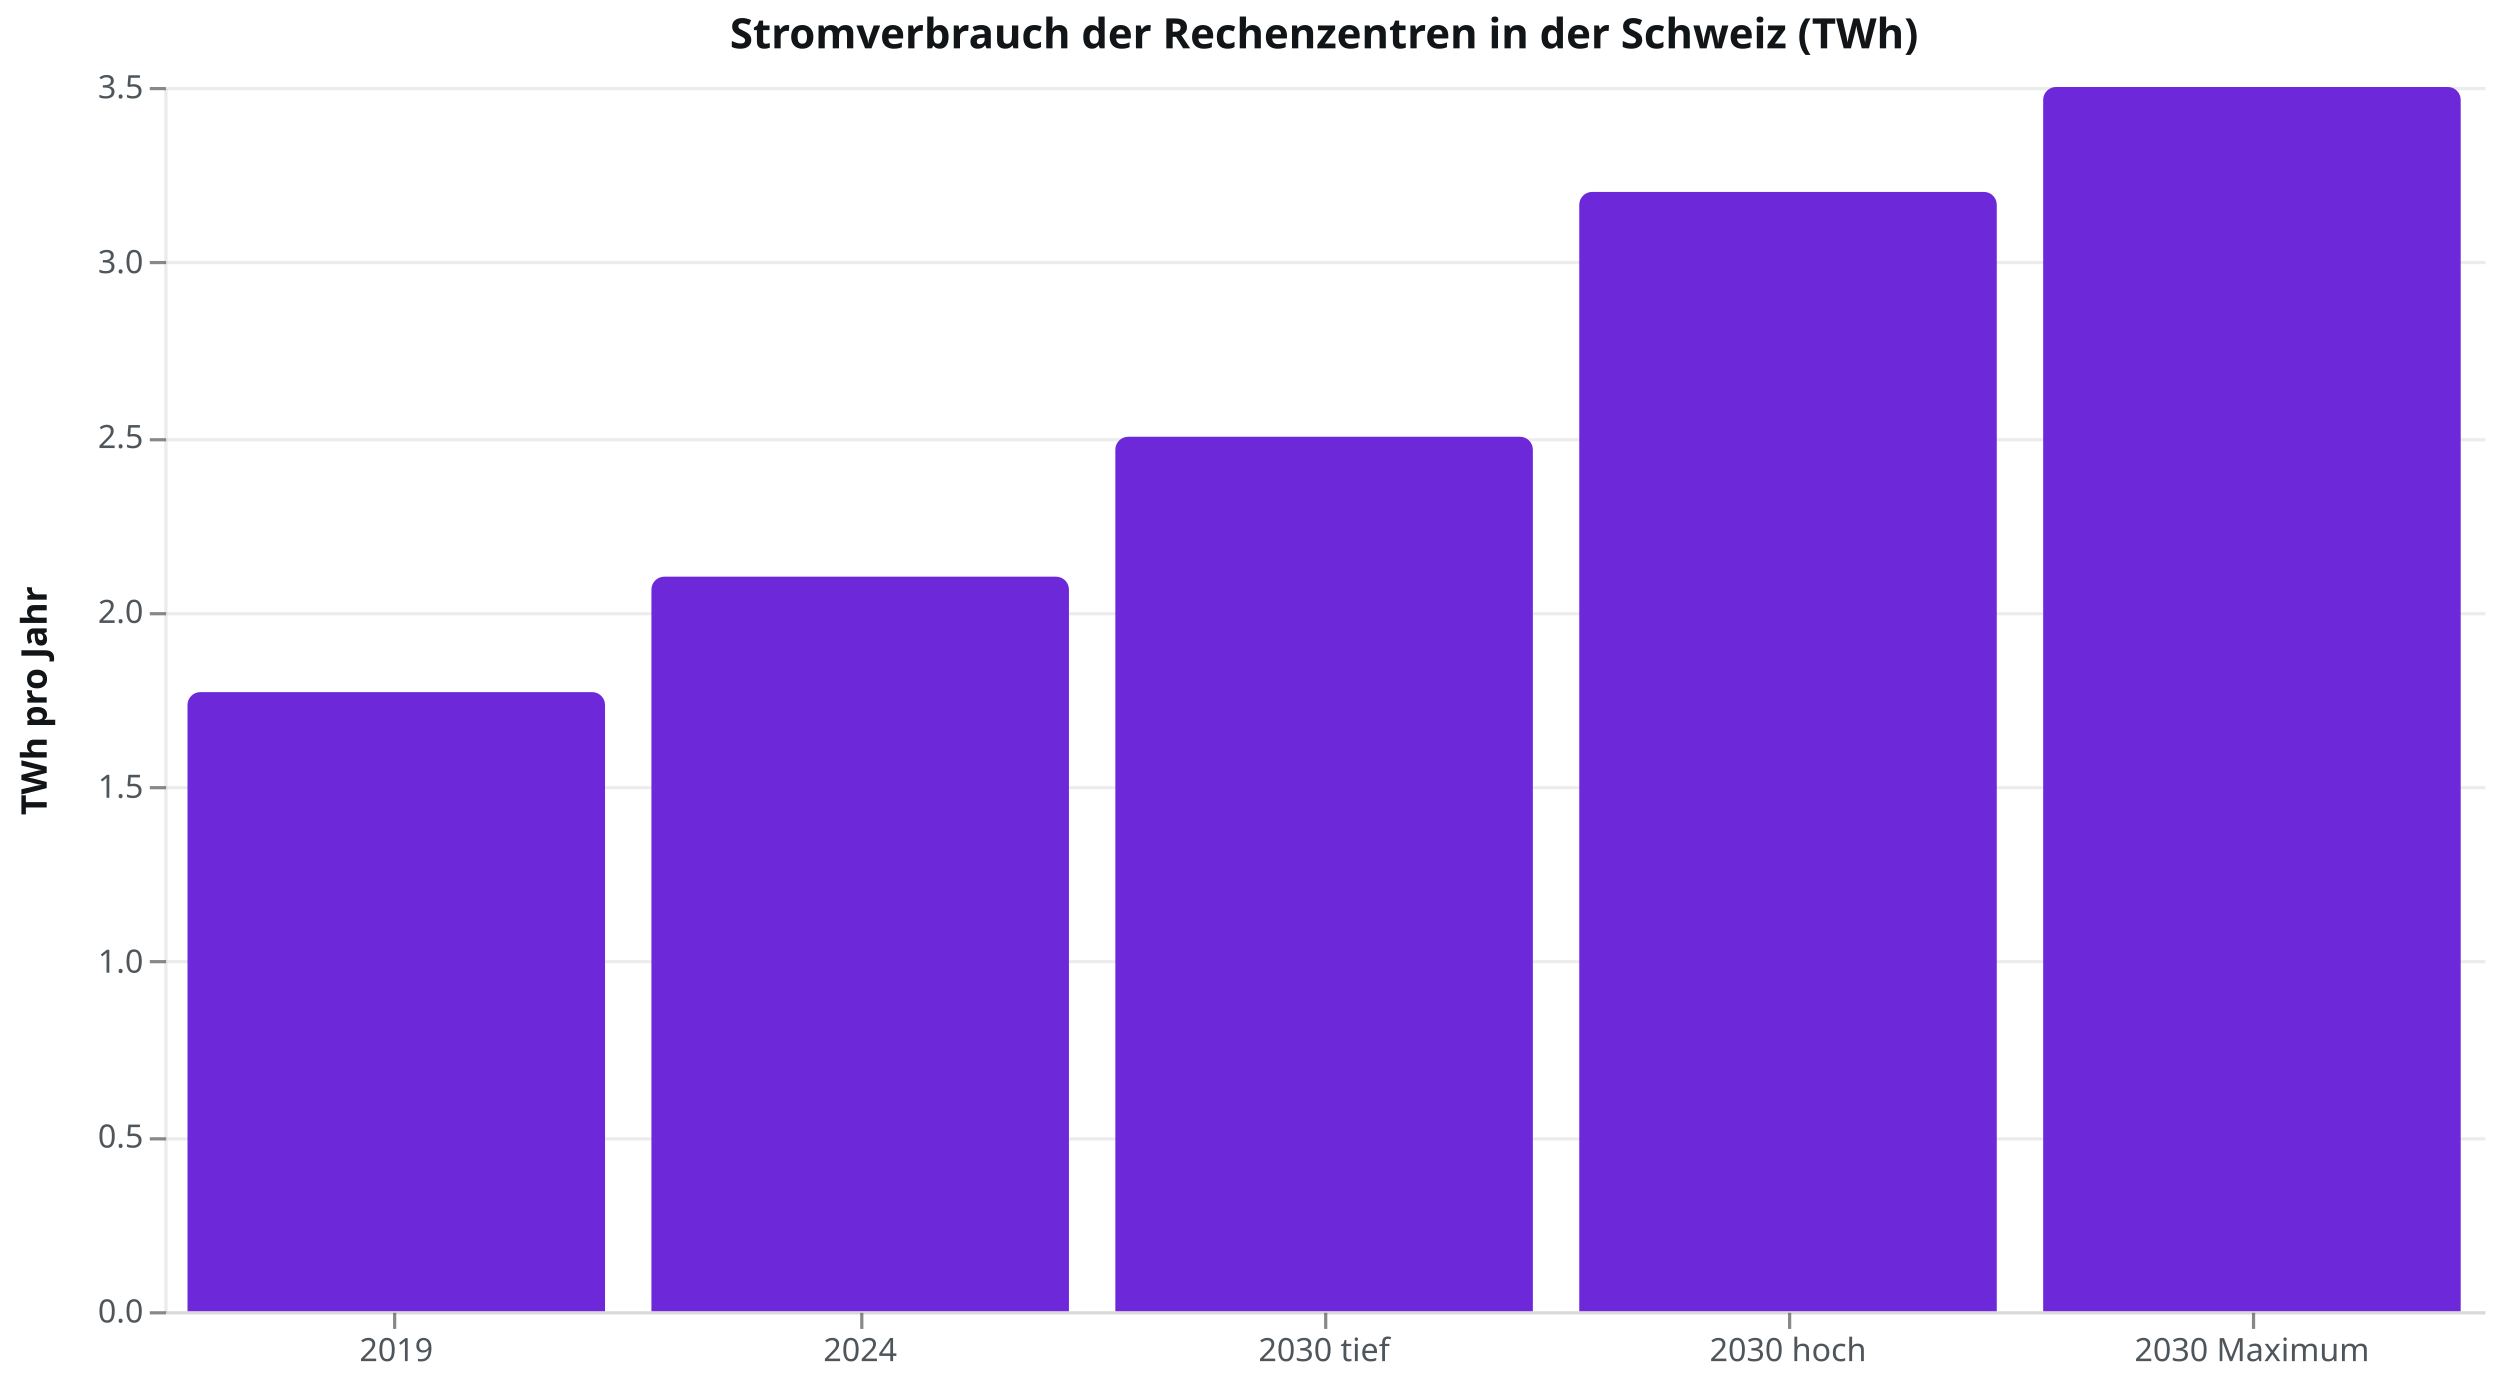
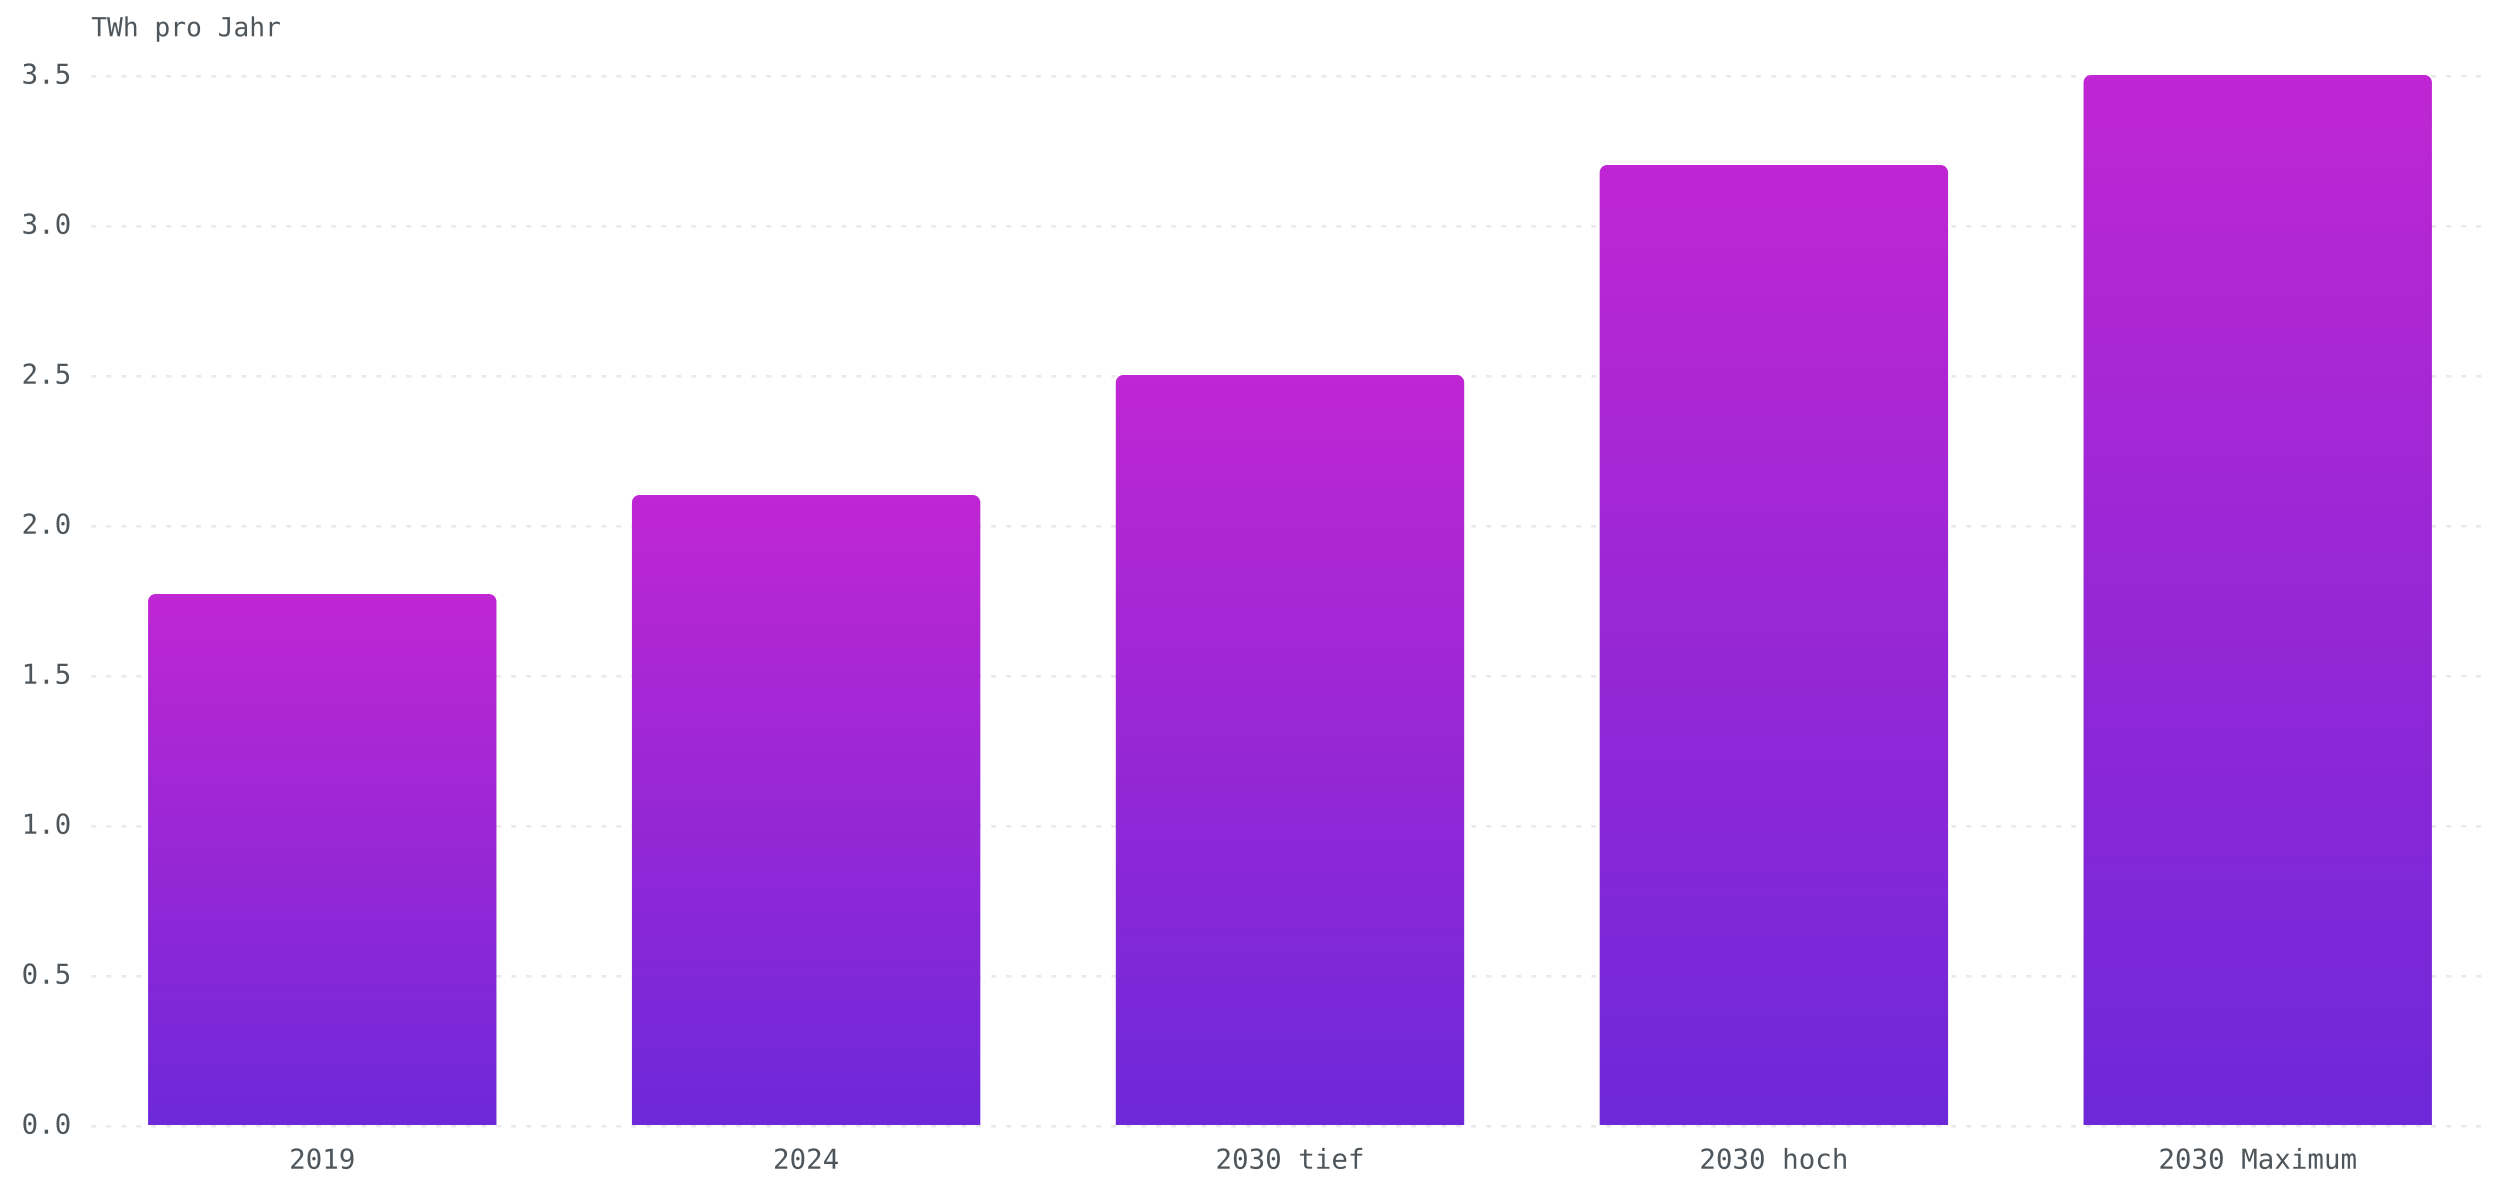
- <svg xmlns="http://www.w3.org/2000/svg" version="1.1" class="marks" width="776" height="429" viewBox="0 0 776 429">
-   <g fill="none" stroke-miterlimit="10" transform="translate(51,27)">
+ <svg xmlns="http://www.w3.org/2000/svg" version="1.1" class="marks" width="1000" height="471" viewBox="0 0 1000 471">
+   <g fill="none" stroke-miterlimit="10" transform="translate(36,30)">
    <g class="mark-group role-frame root" role="graphics-object" aria-roledescription="group mark container">
      <g transform="translate(0,0)">
-         <path class="background" aria-hidden="true" d="M0.5,0.5h720v380h-720Z" />
+         <path class="background" aria-hidden="true" d="M0,0h960v420h-960Z" />
        <g>
          <g class="mark-group role-axis" aria-hidden="true">
            <g transform="translate(0.5,0.5)">
              <path class="background" aria-hidden="true" d="M0,0h0v0h0Z" pointer-events="none" />
              <g>
                <g class="mark-rule role-axis-grid" pointer-events="none">
-                   <line transform="translate(0,380)" x2="720" y2="0" stroke="rgba(18,21,23,0.08)" stroke-width="1" opacity="1" />
-                   <line transform="translate(0,326)" x2="720" y2="0" stroke="rgba(18,21,23,0.08)" stroke-width="1" opacity="1" />
-                   <line transform="translate(0,271)" x2="720" y2="0" stroke="rgba(18,21,23,0.08)" stroke-width="1" opacity="1" />
-                   <line transform="translate(0,217)" x2="720" y2="0" stroke="rgba(18,21,23,0.08)" stroke-width="1" opacity="1" />
-                   <line transform="translate(0,163)" x2="720" y2="0" stroke="rgba(18,21,23,0.08)" stroke-width="1" opacity="1" />
-                   <line transform="translate(0,109)" x2="720" y2="0" stroke="rgba(18,21,23,0.08)" stroke-width="1" opacity="1" />
-                   <line transform="translate(0,54)" x2="720" y2="0" stroke="rgba(18,21,23,0.08)" stroke-width="1" opacity="1" />
-                   <line transform="translate(0,0)" x2="720" y2="0" stroke="rgba(18,21,23,0.08)" stroke-width="1" opacity="1" />
+                   <line transform="translate(0,420)" x2="960" y2="0" stroke="rgba(18,21,23,0.09)" stroke-width="1" stroke-dasharray="2,4" opacity="1" />
+                   <line transform="translate(0,360)" x2="960" y2="0" stroke="rgba(18,21,23,0.09)" stroke-width="1" stroke-dasharray="2,4" opacity="1" />
+                   <line transform="translate(0,300)" x2="960" y2="0" stroke="rgba(18,21,23,0.09)" stroke-width="1" stroke-dasharray="2,4" opacity="1" />
+                   <line transform="translate(0,240)" x2="960" y2="0" stroke="rgba(18,21,23,0.09)" stroke-width="1" stroke-dasharray="2,4" opacity="1" />
+                   <line transform="translate(0,180)" x2="960" y2="0" stroke="rgba(18,21,23,0.09)" stroke-width="1" stroke-dasharray="2,4" opacity="1" />
+                   <line transform="translate(0,120)" x2="960" y2="0" stroke="rgba(18,21,23,0.09)" stroke-width="1" stroke-dasharray="2,4" opacity="1" />
+                   <line transform="translate(0,60)" x2="960" y2="0" stroke="rgba(18,21,23,0.09)" stroke-width="1" stroke-dasharray="2,4" opacity="1" />
+                   <line transform="translate(0,0)" x2="960" y2="0" stroke="rgba(18,21,23,0.09)" stroke-width="1" stroke-dasharray="2,4" opacity="1" />
                </g>
              </g>
              <path class="foreground" aria-hidden="true" d="" pointer-events="none" display="none" />
            </g>
          </g>
          <g class="mark-group role-axis" role="graphics-symbol" aria-roledescription="axis" aria-label="X-axis for a discrete scale with 5 values: 2019, 2024, 2030 tief, 2030 hoch, 2030 Maximum">
-             <g transform="translate(0.5,380.5)">
+             <g transform="translate(0.5,420.5)">
              <path class="background" aria-hidden="true" d="M0,0h0v0h0Z" pointer-events="none" />
              <g>
-                 <g class="mark-rule role-axis-tick" pointer-events="none">
-                   <line transform="translate(71,0)" x2="0" y2="5" stroke="#888" stroke-width="1" opacity="1" />
-                   <line transform="translate(216,0)" x2="0" y2="5" stroke="#888" stroke-width="1" opacity="1" />
-                   <line transform="translate(360,0)" x2="0" y2="5" stroke="#888" stroke-width="1" opacity="1" />
-                   <line transform="translate(504,0)" x2="0" y2="5" stroke="#888" stroke-width="1" opacity="1" />
-                   <line transform="translate(648,0)" x2="0" y2="5" stroke="#888" stroke-width="1" opacity="1" />
-                 </g>
                <g class="mark-text role-axis-label" pointer-events="none">
-                   <text text-anchor="middle" transform="translate(71.5,15)" font-family="Switzer, system-ui, sans-serif" font-size="10px" fill="#4f565b" opacity="1">2019</text>
-                   <text text-anchor="middle" transform="translate(215.5,15)" font-family="Switzer, system-ui, sans-serif" font-size="10px" fill="#4f565b" opacity="1">2024</text>
-                   <text text-anchor="middle" transform="translate(359.5,15)" font-family="Switzer, system-ui, sans-serif" font-size="10px" fill="#4f565b" opacity="1">2030 tief</text>
-                   <text text-anchor="middle" transform="translate(503.5,15)" font-family="Switzer, system-ui, sans-serif" font-size="10px" fill="#4f565b" opacity="1">2030 hoch</text>
-                   <text text-anchor="middle" transform="translate(647.5,15)" font-family="Switzer, system-ui, sans-serif" font-size="10px" fill="#4f565b" opacity="1">2030 Maximum</text>
-                 </g>
-                 <g class="mark-rule role-axis-domain" pointer-events="none">
-                   <line transform="translate(0,0)" x2="720" y2="0" stroke="rgba(0,0,0,0.08)" stroke-width="1" opacity="1" />
+                   <text text-anchor="middle" transform="translate(92.40323,17)" font-family="ui-monospace, &quot;SF Mono&quot;, &quot;JetBrains Mono&quot;, Menlo, Consolas, monospace" font-size="11px" fill="#4f565b" opacity="1">2019</text>
+                   <text text-anchor="middle" transform="translate(285.9516,17)" font-family="ui-monospace, &quot;SF Mono&quot;, &quot;JetBrains Mono&quot;, Menlo, Consolas, monospace" font-size="11px" fill="#4f565b" opacity="1">2024</text>
+                   <text text-anchor="middle" transform="translate(479.5,17)" font-family="ui-monospace, &quot;SF Mono&quot;, &quot;JetBrains Mono&quot;, Menlo, Consolas, monospace" font-size="11px" fill="#4f565b" opacity="1">2030 tief</text>
+                   <text text-anchor="middle" transform="translate(673.0484,17)" font-family="ui-monospace, &quot;SF Mono&quot;, &quot;JetBrains Mono&quot;, Menlo, Consolas, monospace" font-size="11px" fill="#4f565b" opacity="1">2030 hoch</text>
+                   <text text-anchor="middle" transform="translate(866.5968,17)" font-family="ui-monospace, &quot;SF Mono&quot;, &quot;JetBrains Mono&quot;, Menlo, Consolas, monospace" font-size="11px" fill="#4f565b" opacity="1">2030 Maximum</text>
                </g>
              </g>
              <path class="foreground" aria-hidden="true" d="" pointer-events="none" display="none" />
            </g>
          </g>
          <g class="mark-group role-axis" role="graphics-symbol" aria-roledescription="axis" aria-label="Y-axis titled 'TWh pro Jahr' for a linear scale with values from 0.0 to 3.5">
            <g transform="translate(0.5,0.5)">
              <path class="background" aria-hidden="true" d="M0,0h0v0h0Z" pointer-events="none" />
              <g>
-                 <g class="mark-rule role-axis-tick" pointer-events="none">
-                   <line transform="translate(0,380)" x2="-5" y2="0" stroke="#888" stroke-width="1" opacity="1" />
-                   <line transform="translate(0,326)" x2="-5" y2="0" stroke="#888" stroke-width="1" opacity="1" />
-                   <line transform="translate(0,271)" x2="-5" y2="0" stroke="#888" stroke-width="1" opacity="1" />
-                   <line transform="translate(0,217)" x2="-5" y2="0" stroke="#888" stroke-width="1" opacity="1" />
-                   <line transform="translate(0,163)" x2="-5" y2="0" stroke="#888" stroke-width="1" opacity="1" />
-                   <line transform="translate(0,109)" x2="-5" y2="0" stroke="#888" stroke-width="1" opacity="1" />
-                   <line transform="translate(0,54)" x2="-5" y2="0" stroke="#888" stroke-width="1" opacity="1" />
-                   <line transform="translate(0,0)" x2="-5" y2="0" stroke="#888" stroke-width="1" opacity="1" />
-                 </g>
                <g class="mark-text role-axis-label" pointer-events="none">
-                   <text text-anchor="end" transform="translate(-7,383)" font-family="Switzer, system-ui, sans-serif" font-size="10px" fill="#4f565b" opacity="1">0.0</text>
-                   <text text-anchor="end" transform="translate(-7,328.7143)" font-family="Switzer, system-ui, sans-serif" font-size="10px" fill="#4f565b" opacity="1">0.5</text>
-                   <text text-anchor="end" transform="translate(-7,274.4286)" font-family="Switzer, system-ui, sans-serif" font-size="10px" fill="#4f565b" opacity="1">1.0</text>
-                   <text text-anchor="end" transform="translate(-7,220.1429)" font-family="Switzer, system-ui, sans-serif" font-size="10px" fill="#4f565b" opacity="1">1.5</text>
-                   <text text-anchor="end" transform="translate(-7,165.8571)" font-family="Switzer, system-ui, sans-serif" font-size="10px" fill="#4f565b" opacity="1">2.0</text>
-                   <text text-anchor="end" transform="translate(-7,111.5714)" font-family="Switzer, system-ui, sans-serif" font-size="10px" fill="#4f565b" opacity="1">2.5</text>
-                   <text text-anchor="end" transform="translate(-7,57.28571)" font-family="Switzer, system-ui, sans-serif" font-size="10px" fill="#4f565b" opacity="1">3.0</text>
-                   <text text-anchor="end" transform="translate(-7,3)" font-family="Switzer, system-ui, sans-serif" font-size="10px" fill="#4f565b" opacity="1">3.5</text>
-                 </g>
-                 <g class="mark-rule role-axis-domain" pointer-events="none">
-                   <line transform="translate(0,380)" x2="0" y2="-380" stroke="rgba(0,0,0,0.08)" stroke-width="1" opacity="1" />
+                   <text text-anchor="end" transform="translate(-8,423)" font-family="ui-monospace, &quot;SF Mono&quot;, &quot;JetBrains Mono&quot;, Menlo, Consolas, monospace" font-size="11px" fill="#4f565b" opacity="1">0.0</text>
+                   <text text-anchor="end" transform="translate(-8,363)" font-family="ui-monospace, &quot;SF Mono&quot;, &quot;JetBrains Mono&quot;, Menlo, Consolas, monospace" font-size="11px" fill="#4f565b" opacity="1">0.5</text>
+                   <text text-anchor="end" transform="translate(-8,303)" font-family="ui-monospace, &quot;SF Mono&quot;, &quot;JetBrains Mono&quot;, Menlo, Consolas, monospace" font-size="11px" fill="#4f565b" opacity="1">1.0</text>
+                   <text text-anchor="end" transform="translate(-8,243)" font-family="ui-monospace, &quot;SF Mono&quot;, &quot;JetBrains Mono&quot;, Menlo, Consolas, monospace" font-size="11px" fill="#4f565b" opacity="1">1.5</text>
+                   <text text-anchor="end" transform="translate(-8,183)" font-family="ui-monospace, &quot;SF Mono&quot;, &quot;JetBrains Mono&quot;, Menlo, Consolas, monospace" font-size="11px" fill="#4f565b" opacity="1">2.0</text>
+                   <text text-anchor="end" transform="translate(-8,123)" font-family="ui-monospace, &quot;SF Mono&quot;, &quot;JetBrains Mono&quot;, Menlo, Consolas, monospace" font-size="11px" fill="#4f565b" opacity="1">2.5</text>
+                   <text text-anchor="end" transform="translate(-8,63)" font-family="ui-monospace, &quot;SF Mono&quot;, &quot;JetBrains Mono&quot;, Menlo, Consolas, monospace" font-size="11px" fill="#4f565b" opacity="1">3.0</text>
+                   <text text-anchor="end" transform="translate(-8,3)" font-family="ui-monospace, &quot;SF Mono&quot;, &quot;JetBrains Mono&quot;, Menlo, Consolas, monospace" font-size="11px" fill="#4f565b" opacity="1">3.5</text>
                </g>
                <g class="mark-text role-axis-title" pointer-events="none">
-                   <text text-anchor="middle" transform="translate(-35,190) rotate(-90) translate(0,-2)" font-family="Switzer, system-ui, sans-serif" font-size="11px" font-weight="bold" fill="#121517" opacity="1">TWh pro Jahr</text>
+                   <text text-anchor="start" transform="translate(0,-16)" font-family="ui-monospace, &quot;SF Mono&quot;, &quot;JetBrains Mono&quot;, Menlo, Consolas, monospace" font-size="10.5px" font-weight="400" fill="#4f565b" opacity="1">TWh pro Jahr</text>
                </g>
              </g>
              <path class="foreground" aria-hidden="true" d="" pointer-events="none" display="none" />
            </g>
          </g>
          <g class="mark-group role-scope" role="graphics-object" aria-roledescription="group mark container">
-             <g transform="translate(7.2,187.8286)">
-               <path class="background" aria-hidden="true" d="M4,0L125.6,0C127.808,0,129.6,1.792,129.6,4L129.6,192.171C129.6,192.171,129.6,192.171,129.6,192.171L0,192.171C0,192.171,0,192.171,0,192.171L0,4C0,1.792,1.792,0,4,0Z" />
-               <g clip-path="url(#clip219)">
+             <g transform="translate(23.22581,207.6)">
+               <path class="background" aria-hidden="true" d="M3,0L136.355,0C138.011,0,139.355,1.344,139.355,3L139.355,212.4C139.355,212.4,139.355,212.4,139.355,212.4L0,212.4C0,212.4,0,212.4,0,212.4L0,3C0,1.344,1.344,0,3,0Z" />
+               <g clip-path="url(#clip445)">
                <g class="mark-group role-scope" role="graphics-object" aria-roledescription="group mark container">
-                   <g transform="translate(0,-187.8286)">
-                     <path class="background" aria-hidden="true" d="M0,0h129.6v0h-129.6Z" />
+                   <g transform="translate(0,-207.6)">
+                     <path class="background" aria-hidden="true" d="M0,0h139.355v0h-139.355Z" />
                    <g>
                      <g class="mark-rect role-mark marks" role="graphics-object" aria-roledescription="rect mark container">
-                         <path aria-label="Jahr: 2019; TWh pro Jahr: 1.77; Art: Messung (Systemgrenze 2026); TWh: 1.77" role="graphics-symbol" aria-roledescription="bar" d="M0,187.829h129.6v192.171h-129.6Z" fill="#6d28d9" />
+                         <path aria-label="Jahr: 2019; TWh pro Jahr: 1.77; Art: Messung (Systemgrenze 2026); TWh: 1.77" role="graphics-symbol" aria-roledescription="bar" d="M0,207.6h139.355v212.4h-139.355Z" fill="url(#gradient_164)" />
                      </g>
                    </g>
                    <path class="foreground" aria-hidden="true" d="" display="none" />
                  </g>
                </g>
              </g>
              <path class="foreground" aria-hidden="true" d="" display="none" />
            </g>
-             <g transform="translate(151.2,152)">
-               <path class="background" aria-hidden="true" d="M4,0L125.6,0C127.808,0,129.6,1.792,129.6,4L129.6,228C129.6,228,129.6,228,129.6,228L0,228C0,228,0,228,0,228L0,4C0,1.792,1.792,0,4,0Z" />
-               <g clip-path="url(#clip220)">
+             <g transform="translate(216.7742,168)">
+               <path class="background" aria-hidden="true" d="M3,0L136.355,0C138.011,0,139.355,1.344,139.355,3L139.355,252C139.355,252,139.355,252,139.355,252L0,252C0,252,0,252,0,252L0,3C0,1.344,1.344,0,3,0Z" />
+               <g clip-path="url(#clip446)">
                <g class="mark-group role-scope" role="graphics-object" aria-roledescription="group mark container">
-                   <g transform="translate(0,-152)">
-                     <path class="background" aria-hidden="true" d="M0,0h129.6v0h-129.6Z" />
+                   <g transform="translate(0,-168)">
+                     <path class="background" aria-hidden="true" d="M0,0h139.355v0h-139.355Z" />
                    <g>
                      <g class="mark-rect role-mark marks" role="graphics-object" aria-roledescription="rect mark container">
-                         <path aria-label="Jahr: 2024; TWh pro Jahr: 2.1; Art: Messung; TWh: 2.1" role="graphics-symbol" aria-roledescription="bar" d="M0,152h129.6v228h-129.6Z" fill="#6d28d9" />
+                         <path aria-label="Jahr: 2024; TWh pro Jahr: 2.1; Art: Messung; TWh: 2.1" role="graphics-symbol" aria-roledescription="bar" d="M0,168h139.355v252h-139.355Z" fill="url(#gradient_165)" />
                      </g>
                    </g>
                    <path class="foreground" aria-hidden="true" d="" display="none" />
                  </g>
                </g>
              </g>
              <path class="foreground" aria-hidden="true" d="" display="none" />
            </g>
-             <g transform="translate(295.2,108.5714)">
-               <path class="background" aria-hidden="true" d="M4,0L125.6,0C127.808,0,129.6,1.792,129.6,4L129.6,271.429C129.6,271.429,129.6,271.429,129.6,271.429L0,271.429C0,271.429,0,271.429,0,271.429L0,4C0,1.792,1.792,0,4,0Z" />
-               <g clip-path="url(#clip221)">
+             <g transform="translate(410.3226,120)">
+               <path class="background" aria-hidden="true" d="M3,0L136.355,0C138.011,0,139.355,1.344,139.355,3L139.355,300C139.355,300,139.355,300,139.355,300L0,300C0,300,0,300,0,300L0,3C0,1.344,1.344,0,3,0Z" />
+               <g clip-path="url(#clip447)">
                <g class="mark-group role-scope" role="graphics-object" aria-roledescription="group mark container">
-                   <g transform="translate(0,-108.5714)">
-                     <path class="background" aria-hidden="true" d="M0,0h129.6v0h-129.6Z" />
+                   <g transform="translate(0,-120)">
+                     <path class="background" aria-hidden="true" d="M0,0h139.355v0h-139.355Z" />
                    <g>
                      <g class="mark-rect role-mark marks" role="graphics-object" aria-roledescription="rect mark container">
-                         <path aria-label="Jahr: 2030 tief; TWh pro Jahr: 2.5; Art: Szenario; TWh: 2.5" role="graphics-symbol" aria-roledescription="bar" d="M0,108.571h129.6v271.429h-129.6Z" fill="#6d28d9" />
+                         <path aria-label="Jahr: 2030 tief; TWh pro Jahr: 2.5; Art: Szenario; TWh: 2.5" role="graphics-symbol" aria-roledescription="bar" d="M0,120h139.355v300h-139.355Z" fill="url(#gradient_166)" />
                      </g>
                    </g>
                    <path class="foreground" aria-hidden="true" d="" display="none" />
                  </g>
                </g>
              </g>
              <path class="foreground" aria-hidden="true" d="" display="none" />
            </g>
-             <g transform="translate(439.2,32.57143)">
-               <path class="background" aria-hidden="true" d="M4,0L125.6,0C127.808,0,129.6,1.792,129.6,4L129.6,347.429C129.6,347.429,129.6,347.429,129.6,347.429L0,347.429C0,347.429,0,347.429,0,347.429L0,4C0,1.792,1.792,0,4,0Z" />
-               <g clip-path="url(#clip222)">
+             <g transform="translate(603.871,36)">
+               <path class="background" aria-hidden="true" d="M3,0L136.355,0C138.011,0,139.355,1.344,139.355,3L139.355,384C139.355,384,139.355,384,139.355,384L0,384C0,384,0,384,0,384L0,3C0,1.344,1.344,0,3,0Z" />
+               <g clip-path="url(#clip448)">
                <g class="mark-group role-scope" role="graphics-object" aria-roledescription="group mark container">
-                   <g transform="translate(0,-32.57143)">
-                     <path class="background" aria-hidden="true" d="M0,0h129.6v0h-129.6Z" />
+                   <g transform="translate(0,-36)">
+                     <path class="background" aria-hidden="true" d="M0,0h139.355v0h-139.355Z" />
                    <g>
                      <g class="mark-rect role-mark marks" role="graphics-object" aria-roledescription="rect mark container">
-                         <path aria-label="Jahr: 2030 hoch; TWh pro Jahr: 3.2; Art: Szenario; TWh: 3.2" role="graphics-symbol" aria-roledescription="bar" d="M0,32.571h129.6v347.429h-129.6Z" fill="#6d28d9" />
+                         <path aria-label="Jahr: 2030 hoch; TWh pro Jahr: 3.2; Art: Szenario; TWh: 3.2" role="graphics-symbol" aria-roledescription="bar" d="M0,36h139.355v384h-139.355Z" fill="url(#gradient_167)" />
                      </g>
                    </g>
                    <path class="foreground" aria-hidden="true" d="" display="none" />
                  </g>
                </g>
              </g>
              <path class="foreground" aria-hidden="true" d="" display="none" />
            </g>
-             <g transform="translate(583.2,0)">
-               <path class="background" aria-hidden="true" d="M4,0L125.6,0C127.808,0,129.6,1.792,129.6,4L129.6,380C129.6,380,129.6,380,129.6,380L0,380C0,380,0,380,0,380L0,4C0,1.792,1.792,0,4,0Z" />
-               <g clip-path="url(#clip223)">
+             <g transform="translate(797.4194,0)">
+               <path class="background" aria-hidden="true" d="M3,0L136.355,0C138.011,0,139.355,1.344,139.355,3L139.355,420C139.355,420,139.355,420,139.355,420L0,420C0,420,0,420,0,420L0,3C0,1.344,1.344,0,3,0Z" />
+               <g clip-path="url(#clip449)">
                <g class="mark-group role-scope" role="graphics-object" aria-roledescription="group mark container">
                  <g transform="translate(0,0)">
-                     <path class="background" aria-hidden="true" d="M0,0h129.6v0h-129.6Z" />
+                     <path class="background" aria-hidden="true" d="M0,0h139.355v0h-139.355Z" />
                    <g>
                      <g class="mark-rect role-mark marks" role="graphics-object" aria-roledescription="rect mark container">
-                         <path aria-label="Jahr: 2030 Maximum; TWh pro Jahr: 3.5; Art: Szenario; TWh: 3.5" role="graphics-symbol" aria-roledescription="bar" d="M0,0h129.6v380h-129.6Z" fill="#6d28d9" />
+                         <path aria-label="Jahr: 2030 Maximum; TWh pro Jahr: 3.5; Art: Szenario; TWh: 3.5" role="graphics-symbol" aria-roledescription="bar" d="M0,0h139.355v420h-139.355Z" fill="url(#gradient_168)" />
                      </g>
                    </g>
                    <path class="foreground" aria-hidden="true" d="" display="none" />
                  </g>
                </g>
              </g>
              <path class="foreground" aria-hidden="true" d="" display="none" />
            </g>
          </g>
-           <g class="mark-group role-title">
-             <g transform="translate(360,-22)">
-               <path class="background" aria-hidden="true" d="M0,0h0v0h0Z" pointer-events="none" />
-               <g>
-                 <g class="mark-text role-title-text" role="graphics-symbol" aria-roledescription="title" aria-label="Title text 'Stromverbrauch der Rechenzentren in der Schweiz (TWh)'" pointer-events="none">
-                   <text text-anchor="middle" transform="translate(0,10)" font-family="Switzer, system-ui, sans-serif" font-size="13px" font-weight="bold" fill="#121517" opacity="1">Stromverbrauch der Rechenzentren in der Schweiz (TWh)</text>
-                 </g>
-               </g>
-               <path class="foreground" aria-hidden="true" d="" pointer-events="none" display="none" />
-             </g>
-           </g>
        </g>
        <path class="foreground" aria-hidden="true" d="" display="none" />
      </g>
    </g>
  </g>
  <defs>
-     <clipPath id="clip219">
-       <path d="M4,0L125.6,0C127.808,0,129.6,1.792,129.6,4L129.6,192.171C129.6,192.171,129.6,192.171,129.6,192.171L0,192.171C0,192.171,0,192.171,0,192.171L0,4C0,1.792,1.792,0,4,0Z" />
+     <linearGradient id="gradient_164" x1="0" x2="0" y1="1" y2="0">
+       <stop offset="0" stop-color="#6d28d9" />
+       <stop offset="1" stop-color="#c026d3" />
+     </linearGradient>
+     <linearGradient id="gradient_165" x1="0" x2="0" y1="1" y2="0">
+       <stop offset="0" stop-color="#6d28d9" />
+       <stop offset="1" stop-color="#c026d3" />
+     </linearGradient>
+     <linearGradient id="gradient_166" x1="0" x2="0" y1="1" y2="0">
+       <stop offset="0" stop-color="#6d28d9" />
+       <stop offset="1" stop-color="#c026d3" />
+     </linearGradient>
+     <linearGradient id="gradient_167" x1="0" x2="0" y1="1" y2="0">
+       <stop offset="0" stop-color="#6d28d9" />
+       <stop offset="1" stop-color="#c026d3" />
+     </linearGradient>
+     <linearGradient id="gradient_168" x1="0" x2="0" y1="1" y2="0">
+       <stop offset="0" stop-color="#6d28d9" />
+       <stop offset="1" stop-color="#c026d3" />
+     </linearGradient>
+     <clipPath id="clip445">
+       <path d="M3,0L136.355,0C138.011,0,139.355,1.344,139.355,3L139.355,212.4C139.355,212.4,139.355,212.4,139.355,212.4L0,212.4C0,212.4,0,212.4,0,212.4L0,3C0,1.344,1.344,0,3,0Z" />
    </clipPath>
-     <clipPath id="clip220">
-       <path d="M4,0L125.6,0C127.808,0,129.6,1.792,129.6,4L129.6,228C129.6,228,129.6,228,129.6,228L0,228C0,228,0,228,0,228L0,4C0,1.792,1.792,0,4,0Z" />
+     <clipPath id="clip446">
+       <path d="M3,0L136.355,0C138.011,0,139.355,1.344,139.355,3L139.355,252C139.355,252,139.355,252,139.355,252L0,252C0,252,0,252,0,252L0,3C0,1.344,1.344,0,3,0Z" />
    </clipPath>
-     <clipPath id="clip221">
-       <path d="M4,0L125.6,0C127.808,0,129.6,1.792,129.6,4L129.6,271.429C129.6,271.429,129.6,271.429,129.6,271.429L0,271.429C0,271.429,0,271.429,0,271.429L0,4C0,1.792,1.792,0,4,0Z" />
+     <clipPath id="clip447">
+       <path d="M3,0L136.355,0C138.011,0,139.355,1.344,139.355,3L139.355,300C139.355,300,139.355,300,139.355,300L0,300C0,300,0,300,0,300L0,3C0,1.344,1.344,0,3,0Z" />
    </clipPath>
-     <clipPath id="clip222">
-       <path d="M4,0L125.6,0C127.808,0,129.6,1.792,129.6,4L129.6,347.429C129.6,347.429,129.6,347.429,129.6,347.429L0,347.429C0,347.429,0,347.429,0,347.429L0,4C0,1.792,1.792,0,4,0Z" />
+     <clipPath id="clip448">
+       <path d="M3,0L136.355,0C138.011,0,139.355,1.344,139.355,3L139.355,384C139.355,384,139.355,384,139.355,384L0,384C0,384,0,384,0,384L0,3C0,1.344,1.344,0,3,0Z" />
    </clipPath>
-     <clipPath id="clip223">
-       <path d="M4,0L125.6,0C127.808,0,129.6,1.792,129.6,4L129.6,380C129.6,380,129.6,380,129.6,380L0,380C0,380,0,380,0,380L0,4C0,1.792,1.792,0,4,0Z" />
+     <clipPath id="clip449">
+       <path d="M3,0L136.355,0C138.011,0,139.355,1.344,139.355,3L139.355,420C139.355,420,139.355,420,139.355,420L0,420C0,420,0,420,0,420L0,3C0,1.344,1.344,0,3,0Z" />
    </clipPath>
  </defs>
</svg>
